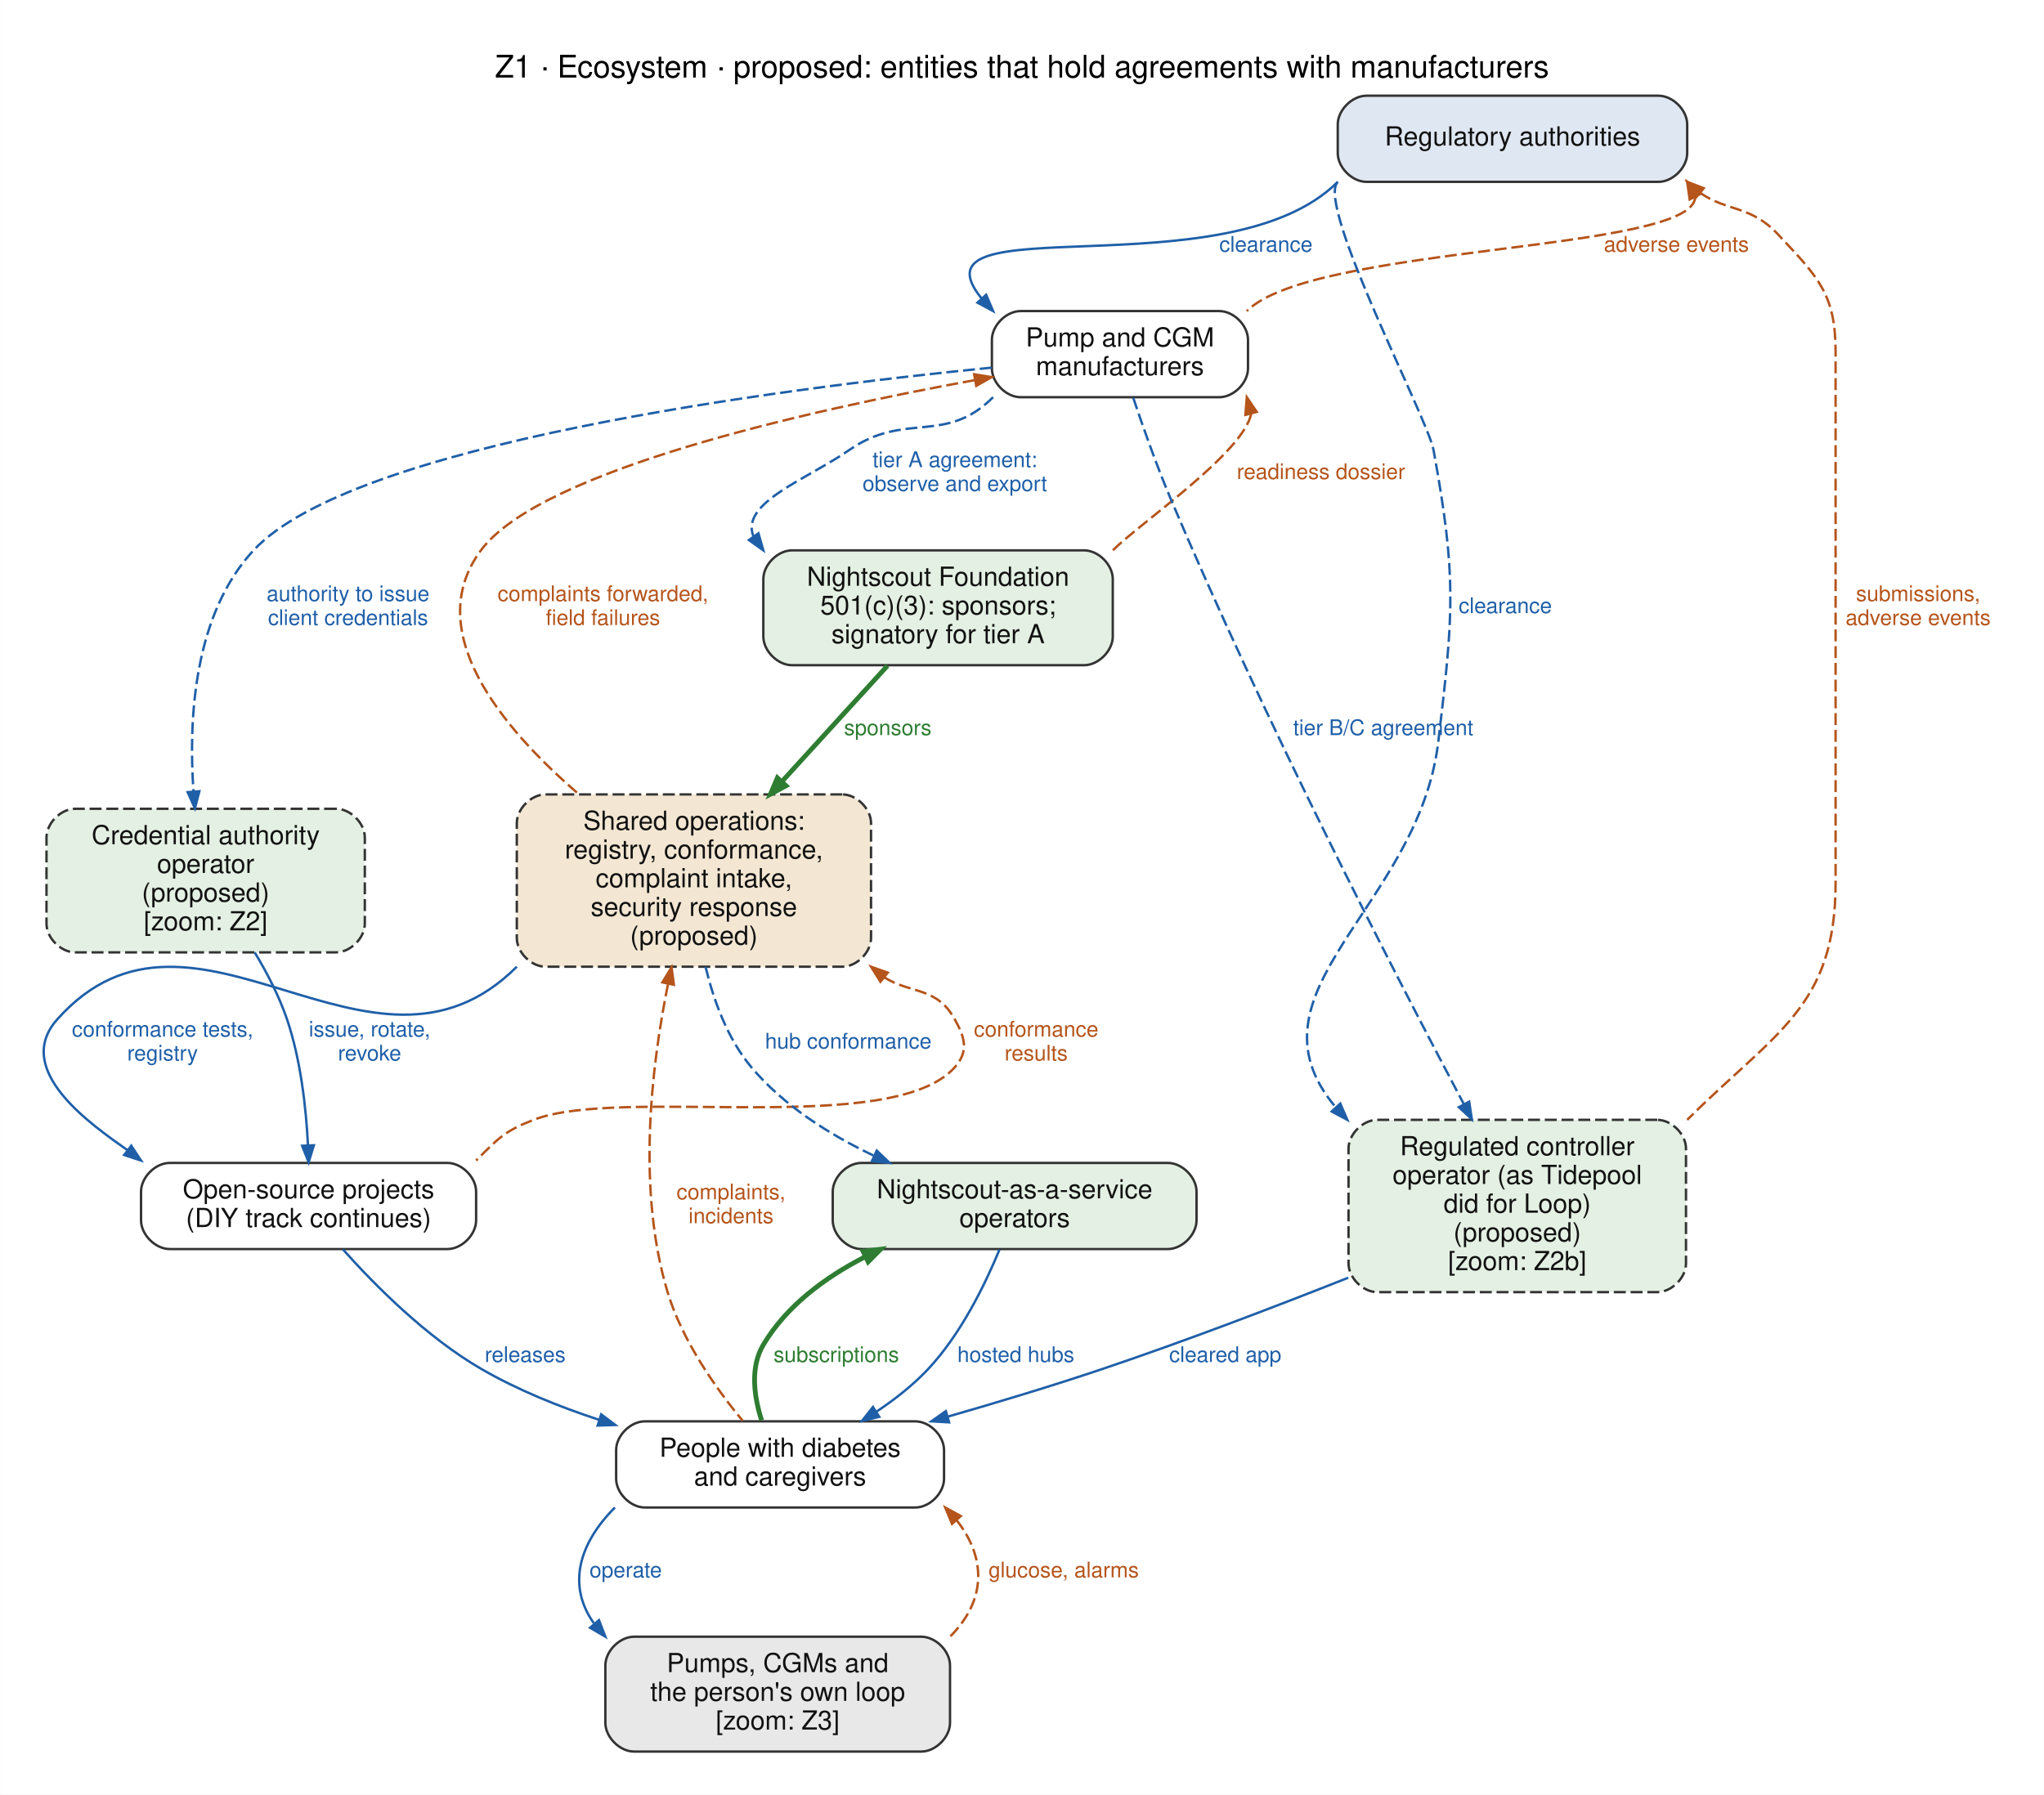
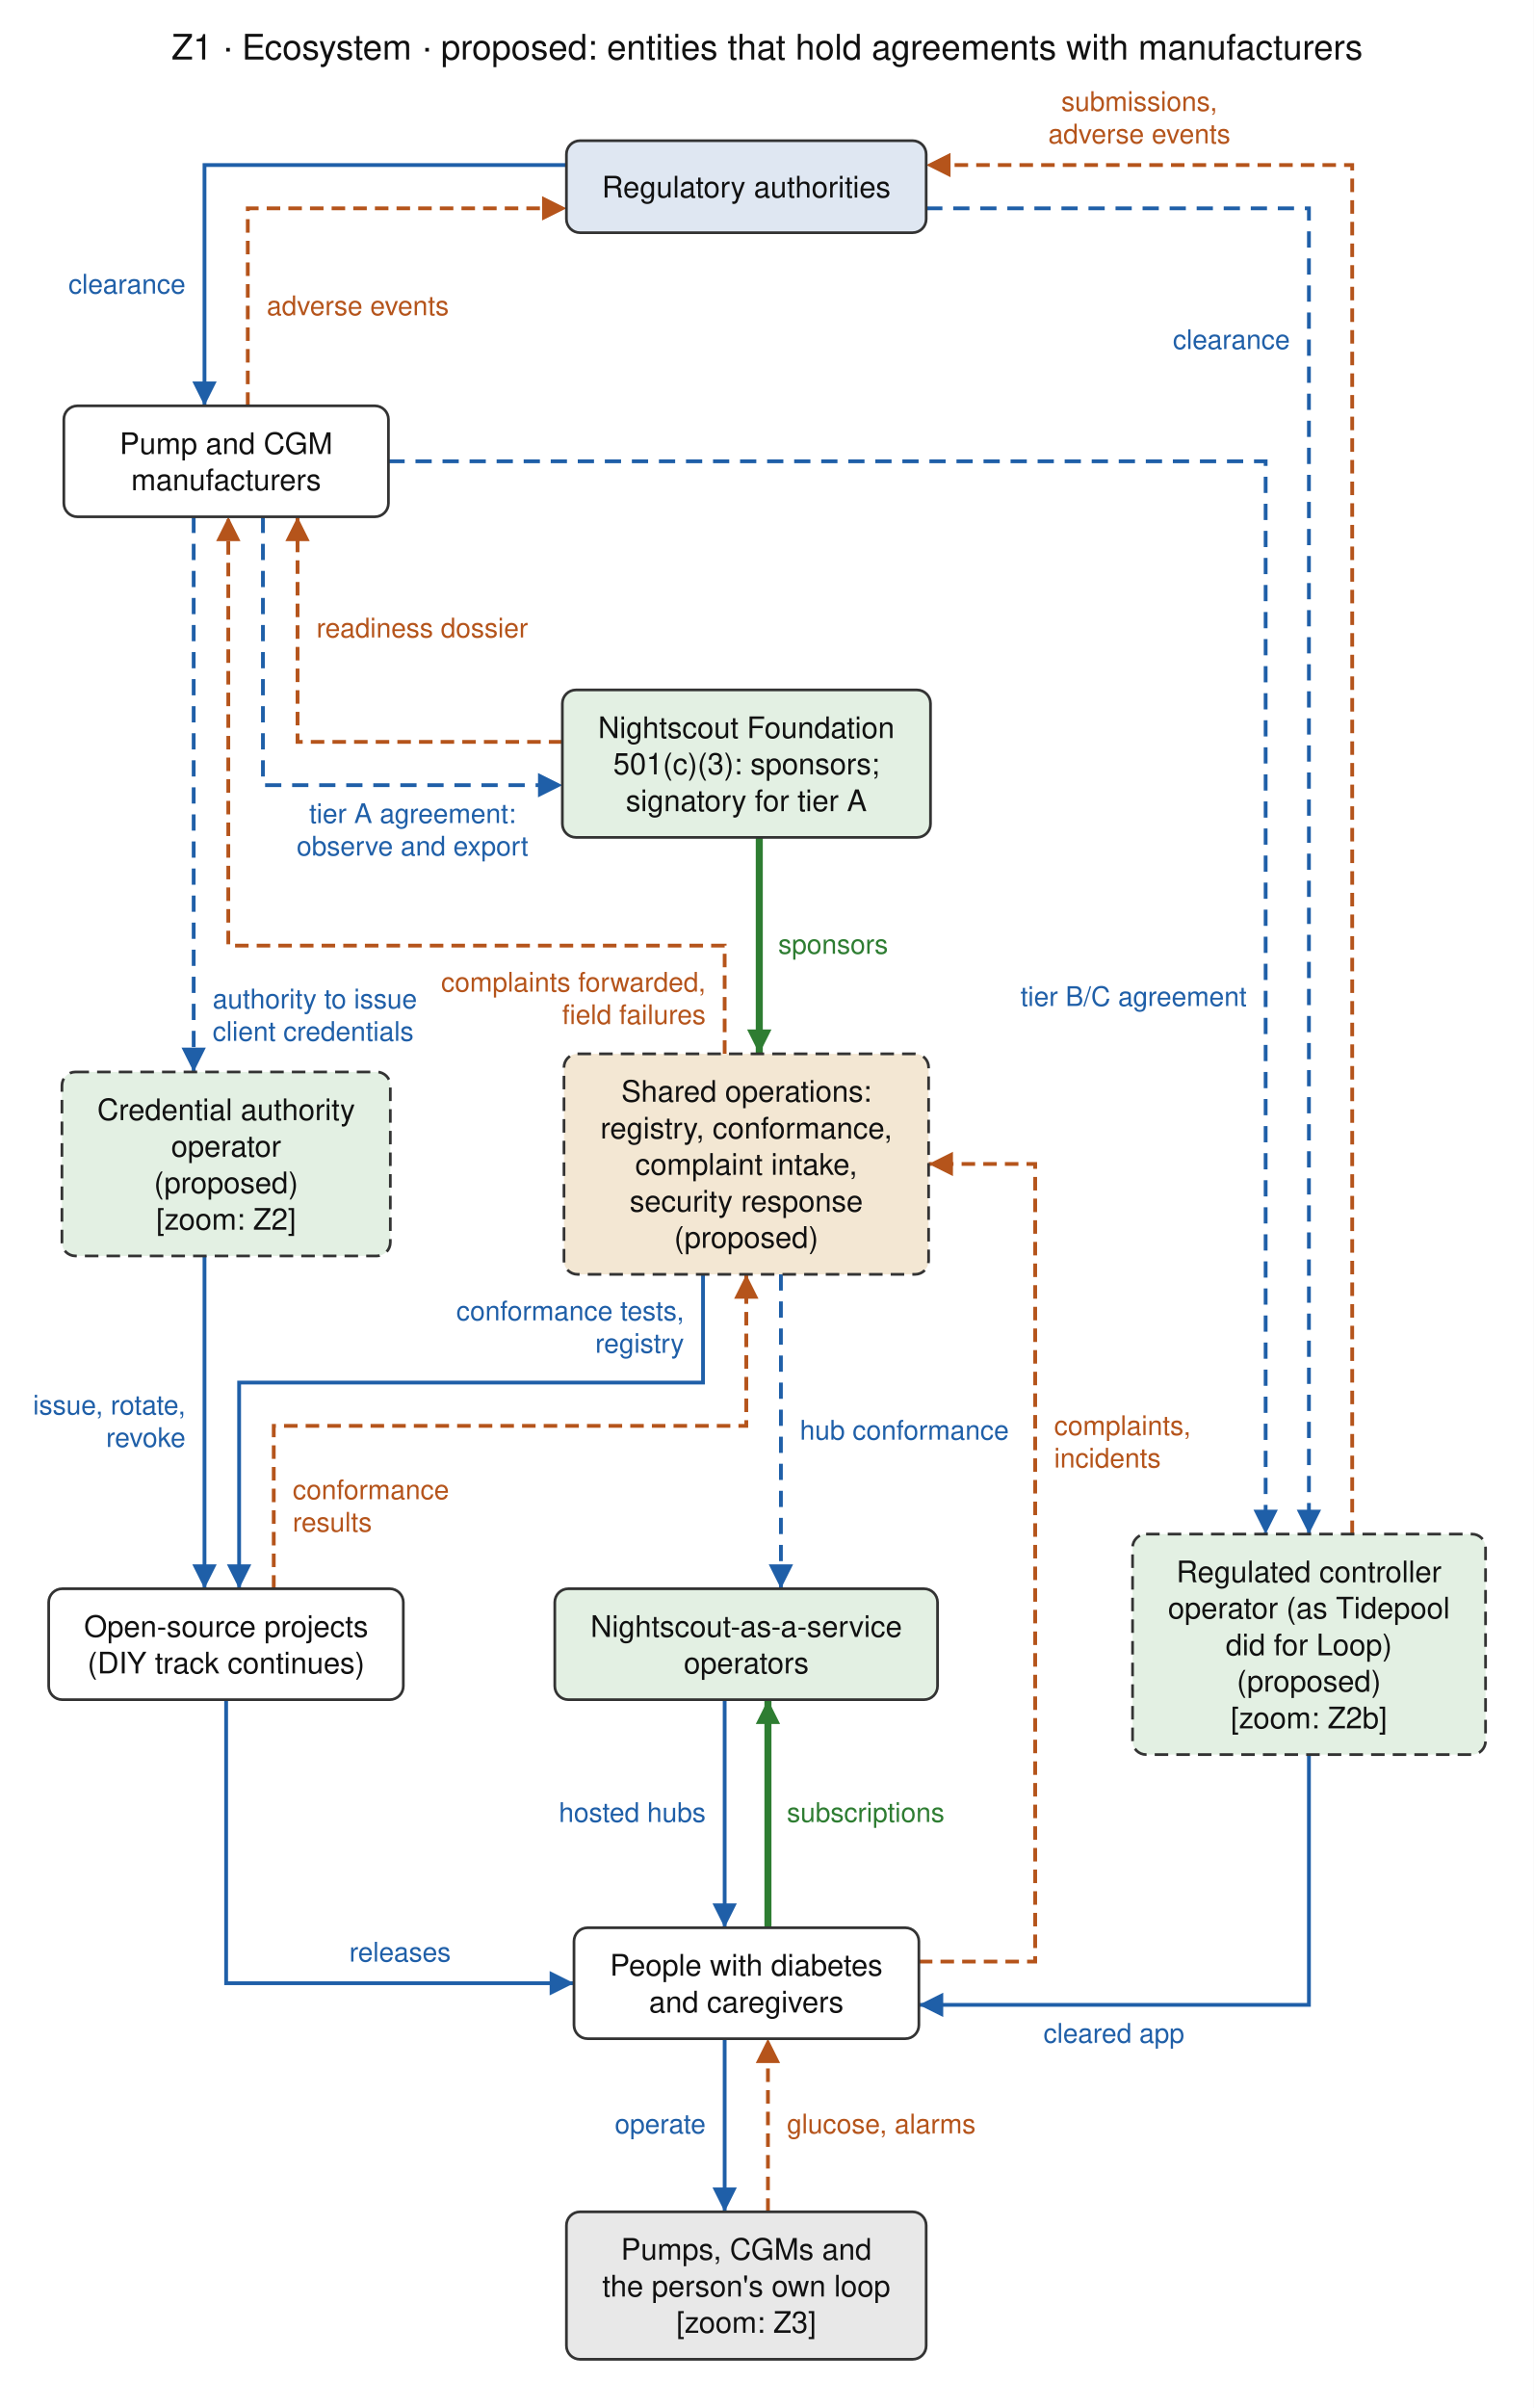
- <svg xmlns="http://www.w3.org/2000/svg" width="854pt" height="750pt" viewBox="0.00 0.00 853.85 750.00">
-   <g id="graph0" class="graph" transform="scale(1 1) rotate(0) translate(18 732)">
-     <polygon fill="#ffffff" stroke="transparent" points="-18,18 -18,-732 835.85,-732 835.85,18 -18,18" />
-     <text text-anchor="middle" x="408.93" y="-699.6" font-family="Helvetica,sans-Serif" font-size="13.00">Z1 · Ecosystem · proposed: entities that hold agreements with manufacturers</text>
-     <g id="node1" class="node">
-       <path fill="#dfe7f2" stroke="#333333" d="M674.85,-692C674.85,-692 552.85,-692 552.85,-692 546.85,-692 540.85,-686 540.85,-680 540.85,-680 540.85,-668 540.85,-668 540.85,-662 546.85,-656 552.85,-656 552.85,-656 674.85,-656 674.85,-656 680.85,-656 686.85,-662 686.85,-668 686.85,-668 686.85,-680 686.85,-680 686.85,-686 680.85,-692 674.85,-692" />
-       <text text-anchor="middle" x="613.85" y="-671.2" font-family="Helvetica,sans-Serif" font-size="11.00" fill="#111111">Regulatory authorities</text>
-     </g>
-     <g id="node2" class="node">
-       <path fill="#ffffff" stroke="#333333" d="M491.35,-602C491.35,-602 408.35,-602 408.35,-602 402.35,-602 396.35,-596 396.35,-590 396.35,-590 396.35,-578 396.35,-578 396.35,-572 402.35,-566 408.35,-566 408.35,-566 491.35,-566 491.35,-566 497.35,-566 503.35,-572 503.35,-578 503.35,-578 503.35,-590 503.35,-590 503.35,-596 497.35,-602 491.35,-602" />
-       <text text-anchor="middle" x="449.85" y="-587.2" font-family="Helvetica,sans-Serif" font-size="11.00" fill="#111111">Pump and CGM</text>
-       <text text-anchor="middle" x="449.85" y="-575.2" font-family="Helvetica,sans-Serif" font-size="11.00" fill="#111111">manufacturers</text>
-     </g>
-     <g id="edge4" class="edge">
-       <path fill="none" stroke="#1f5fa8" d="M540.85,-656C494.41,-609.56 359.62,-647.14 392.05,-607.26" />
-       <polygon fill="#1f5fa8" stroke="#1f5fa8" points="393.94,-608.82 396.85,-602 390.32,-605.52 393.94,-608.82" />
-       <text text-anchor="middle" x="510.85" y="-626.8" font-family="Helvetica,sans-Serif" font-size="9.00" fill="#1f5fa8">clearance</text>
-     </g>
-     <g id="edge5" class="edge">
-       <path fill="none" stroke="#b5541b" stroke-dasharray="5,2" d="M690.17,-649.57C689.17,-626.62 530.63,-629.78 502.85,-602" />
-       <polygon fill="#b5541b" stroke="#b5541b" points="687.88,-648.66 686.85,-656 692.24,-650.9 687.88,-648.66" />
-       <text text-anchor="middle" x="682.35" y="-626.8" font-family="Helvetica,sans-Serif" font-size="9.00" fill="#b5541b">adverse events</text>
-     </g>
-     <g id="node8" class="node">
-       <path fill="#e3f0e3" stroke="#333333" stroke-dasharray="5,2" d="M674.35,-264C674.35,-264 557.35,-264 557.35,-264 551.35,-264 545.35,-258 545.35,-252 545.35,-252 545.35,-204 545.35,-204 545.35,-198 551.35,-192 557.35,-192 557.35,-192 674.35,-192 674.35,-192 680.35,-192 686.35,-198 686.35,-204 686.35,-204 686.35,-252 686.35,-252 686.35,-258 680.35,-264 674.35,-264" />
-       <text text-anchor="middle" x="615.85" y="-249.2" font-family="Helvetica,sans-Serif" font-size="11.00" fill="#111111">Regulated controller</text>
-       <text text-anchor="middle" x="615.85" y="-237.2" font-family="Helvetica,sans-Serif" font-size="11.00" fill="#111111">operator (as Tidepool</text>
-       <text text-anchor="middle" x="615.85" y="-225.2" font-family="Helvetica,sans-Serif" font-size="11.00" fill="#111111">did for Loop)</text>
-       <text text-anchor="middle" x="615.85" y="-213.2" font-family="Helvetica,sans-Serif" font-size="11.00" fill="#111111">(proposed)</text>
-       <text text-anchor="middle" x="615.85" y="-201.2" font-family="Helvetica,sans-Serif" font-size="11.00" fill="#111111">[zoom: Z2b]</text>
-     </g>
-     <g id="edge6" class="edge">
-       <path fill="none" stroke="#1f5fa8" stroke-dasharray="5,2" d="M540.85,-656C531.51,-646.66 578.48,-557 580.85,-544 590.58,-490.65 589.24,-475.85 582.85,-422 574.65,-352.8 499.36,-317.59 539.94,-269.33" />
-       <polygon fill="#1f5fa8" stroke="#1f5fa8" points="541.91,-270.81 544.85,-264 538.31,-267.49 541.91,-270.81" />
-       <text text-anchor="middle" x="610.85" y="-475.8" font-family="Helvetica,sans-Serif" font-size="9.00" fill="#1f5fa8">clearance</text>
-     </g>
-     <g id="edge7" class="edge">
-       <path fill="none" stroke="#b5541b" stroke-dasharray="5,2" d="M692.21,-651.46C703.58,-643.45 713.31,-646.37 724.85,-634 741.39,-616.27 748.85,-609.25 748.85,-585 748.85,-585 748.85,-585 748.85,-363 748.85,-311.08 723.56,-300.71 686.85,-264" />
-       <polygon fill="#b5541b" stroke="#b5541b" points="690.61,-649.6 686.85,-656 693.77,-653.34 690.61,-649.6" />
-       <text text-anchor="middle" x="783.35" y="-480.8" font-family="Helvetica,sans-Serif" font-size="9.00" fill="#b5541b">submissions,</text>
-       <text text-anchor="middle" x="783.35" y="-470.8" font-family="Helvetica,sans-Serif" font-size="9.00" fill="#b5541b">adverse events</text>
-     </g>
-     <g id="node3" class="node">
-       <path fill="#e3f0e3" stroke="#333333" d="M434.85,-502C434.85,-502 312.85,-502 312.85,-502 306.85,-502 300.85,-496 300.85,-490 300.85,-490 300.85,-466 300.85,-466 300.85,-460 306.85,-454 312.85,-454 312.85,-454 434.85,-454 434.85,-454 440.85,-454 446.85,-460 446.85,-466 446.85,-466 446.85,-490 446.85,-490 446.85,-496 440.85,-502 434.85,-502" />
-       <text text-anchor="middle" x="373.85" y="-487.2" font-family="Helvetica,sans-Serif" font-size="11.00" fill="#111111">Nightscout Foundation</text>
-       <text text-anchor="middle" x="373.85" y="-475.2" font-family="Helvetica,sans-Serif" font-size="11.00" fill="#111111">501(c)(3): sponsors;</text>
-       <text text-anchor="middle" x="373.85" y="-463.2" font-family="Helvetica,sans-Serif" font-size="11.00" fill="#111111">signatory for tier A</text>
-     </g>
-     <g id="edge8" class="edge">
-       <path fill="none" stroke="#1f5fa8" stroke-dasharray="5,2" d="M396.85,-566C376.77,-545.92 360.18,-560.2 336.85,-544 319.02,-531.62 291.07,-521.91 296.72,-507.85" />
-       <polygon fill="#1f5fa8" stroke="#1f5fa8" points="298.81,-509.13 300.85,-502 294.81,-506.3 298.81,-509.13" />
-       <text text-anchor="middle" x="380.85" y="-536.8" font-family="Helvetica,sans-Serif" font-size="9.00" fill="#1f5fa8">tier A agreement:</text>
-       <text text-anchor="middle" x="380.85" y="-526.8" font-family="Helvetica,sans-Serif" font-size="9.00" fill="#1f5fa8">observe and export</text>
-     </g>
-     <g id="edge9" class="edge">
-       <path fill="none" stroke="#b5541b" stroke-dasharray="5,2" d="M504.68,-559.08C501.31,-542.63 458.33,-513.48 446.85,-502" />
-       <polygon fill="#b5541b" stroke="#b5541b" points="502.27,-558.61 502.85,-566 507.01,-559.86 502.27,-558.61" />
-       <text text-anchor="middle" x="533.85" y="-531.8" font-family="Helvetica,sans-Serif" font-size="9.00" fill="#b5541b">readiness dossier</text>
-     </g>
-     <g id="node4" class="node">
-       <path fill="#e3f0e3" stroke="#333333" stroke-dasharray="5,2" d="M122.35,-394C122.35,-394 13.35,-394 13.35,-394 7.35,-394 1.35,-388 1.35,-382 1.35,-382 1.35,-346 1.35,-346 1.35,-340 7.35,-334 13.35,-334 13.35,-334 122.35,-334 122.35,-334 128.35,-334 134.35,-340 134.35,-346 134.35,-346 134.35,-382 134.35,-382 134.35,-388 128.35,-394 122.35,-394" />
-       <text text-anchor="middle" x="67.85" y="-379.2" font-family="Helvetica,sans-Serif" font-size="11.00" fill="#111111">Credential authority</text>
-       <text text-anchor="middle" x="67.85" y="-367.2" font-family="Helvetica,sans-Serif" font-size="11.00" fill="#111111">operator</text>
-       <text text-anchor="middle" x="67.85" y="-355.2" font-family="Helvetica,sans-Serif" font-size="11.00" fill="#111111">(proposed)</text>
-       <text text-anchor="middle" x="67.85" y="-343.2" font-family="Helvetica,sans-Serif" font-size="11.00" fill="#111111">[zoom: Z2]</text>
-     </g>
-     <g id="edge10" class="edge">
-       <path fill="none" stroke="#1f5fa8" stroke-dasharray="5,2" d="M396.23,-578.36C305.89,-569.38 129.13,-546.5 87.85,-502 63.03,-475.24 60.62,-432.04 62.76,-401.3" />
-       <polygon fill="#1f5fa8" stroke="#1f5fa8" points="65.22,-401.34 63.36,-394.17 60.33,-400.94 65.22,-401.34" />
-       <text text-anchor="middle" x="127.35" y="-480.8" font-family="Helvetica,sans-Serif" font-size="9.00" fill="#1f5fa8">authority to issue</text>
-       <text text-anchor="middle" x="127.35" y="-470.8" font-family="Helvetica,sans-Serif" font-size="9.00" fill="#1f5fa8">client credentials</text>
-     </g>
-     <g id="node5" class="node">
-       <path fill="#f3e7d3" stroke="#333333" stroke-dasharray="5,2" d="M333.85,-400C333.85,-400 209.85,-400 209.85,-400 203.85,-400 197.85,-394 197.85,-388 197.85,-388 197.85,-340 197.85,-340 197.85,-334 203.85,-328 209.85,-328 209.85,-328 333.85,-328 333.85,-328 339.85,-328 345.85,-334 345.85,-340 345.85,-340 345.85,-388 345.85,-388 345.85,-394 339.85,-400 333.85,-400" />
-       <text text-anchor="middle" x="271.85" y="-385.2" font-family="Helvetica,sans-Serif" font-size="11.00" fill="#111111">Shared operations:</text>
-       <text text-anchor="middle" x="271.85" y="-373.2" font-family="Helvetica,sans-Serif" font-size="11.00" fill="#111111">registry, conformance,</text>
-       <text text-anchor="middle" x="271.85" y="-361.2" font-family="Helvetica,sans-Serif" font-size="11.00" fill="#111111">complaint intake,</text>
-       <text text-anchor="middle" x="271.85" y="-349.2" font-family="Helvetica,sans-Serif" font-size="11.00" fill="#111111">security response</text>
-       <text text-anchor="middle" x="271.85" y="-337.2" font-family="Helvetica,sans-Serif" font-size="11.00" fill="#111111">(proposed)</text>
-     </g>
-     <g id="edge13" class="edge">
-       <path fill="none" stroke="#b5541b" stroke-dasharray="5,2" d="M389.1,-573.12C318.21,-560.2 207.5,-535.24 182.85,-502 158.01,-468.51 191.05,-428.31 223.68,-400.15" />
-       <polygon fill="#b5541b" stroke="#b5541b" points="388.94,-575.58 396.26,-574.4 389.81,-570.75 388.94,-575.58" />
-       <text text-anchor="middle" x="233.85" y="-480.8" font-family="Helvetica,sans-Serif" font-size="9.00" fill="#b5541b">complaints forwarded,</text>
-       <text text-anchor="middle" x="233.85" y="-470.8" font-family="Helvetica,sans-Serif" font-size="9.00" fill="#b5541b">field failures</text>
-     </g>
-     <g id="edge11" class="edge">
-       <path fill="none" stroke="#1f5fa8" stroke-dasharray="5,2" d="M455.4,-565.76C459.37,-553.89 465.02,-537.82 470.85,-524 509.85,-431.61 563.63,-327.06 593.52,-270.57" />
-       <polygon fill="#1f5fa8" stroke="#1f5fa8" points="595.76,-271.59 596.87,-264.26 591.43,-269.3 595.76,-271.59" />
-       <text text-anchor="middle" x="559.85" y="-424.8" font-family="Helvetica,sans-Serif" font-size="9.00" fill="#1f5fa8">tier B/C agreement</text>
-     </g>
-     <g id="edge12" class="edge">
-       <path fill="none" stroke="#2e7d32" stroke-width="2" d="M352.72,-453.79C340.03,-439.86 323.53,-421.75 308.75,-405.52" />
-       <polygon fill="#2e7d32" stroke="#2e7d32" stroke-width="2" points="310.34,-403.62 303.82,-400.1 306.72,-406.92 310.34,-403.62" />
-       <text text-anchor="middle" x="352.85" y="-424.8" font-family="Helvetica,sans-Serif" font-size="9.00" fill="#2e7d32">sponsors</text>
-     </g>
-     <g id="node6" class="node">
-       <path fill="#ffffff" stroke="#333333" d="M168.85,-246C168.85,-246 52.85,-246 52.85,-246 46.85,-246 40.85,-240 40.85,-234 40.85,-234 40.85,-222 40.85,-222 40.85,-216 46.85,-210 52.85,-210 52.85,-210 168.85,-210 168.85,-210 174.85,-210 180.85,-216 180.85,-222 180.85,-222 180.85,-234 180.85,-234 180.85,-240 174.85,-246 168.85,-246" />
-       <text text-anchor="middle" x="110.85" y="-231.2" font-family="Helvetica,sans-Serif" font-size="11.00" fill="#111111">Open-source projects</text>
-       <text text-anchor="middle" x="110.85" y="-219.2" font-family="Helvetica,sans-Serif" font-size="11.00" fill="#111111">(DIY track continues)</text>
-     </g>
-     <g id="edge14" class="edge">
-       <path fill="none" stroke="#1f5fa8" d="M88.35,-333.98C93.56,-325.34 98.59,-315.6 101.85,-306 107.61,-289.02 109.81,-268.87 110.6,-253.43" />
-       <polygon fill="#1f5fa8" stroke="#1f5fa8" points="113.06,-253.37 110.88,-246.27 108.16,-253.17 113.06,-253.37" />
-       <text text-anchor="middle" x="136.35" y="-298.8" font-family="Helvetica,sans-Serif" font-size="9.00" fill="#1f5fa8">issue, rotate,</text>
-       <text text-anchor="middle" x="136.35" y="-288.8" font-family="Helvetica,sans-Serif" font-size="9.00" fill="#1f5fa8">revoke</text>
-     </g>
-     <g id="edge15" class="edge">
-       <path fill="none" stroke="#1f5fa8" d="M197.85,-328C137.12,-267.27 63.02,-370.1 5.85,-306 -13.11,-284.74 20.38,-261.82 35.07,-251.41" />
-       <polygon fill="#1f5fa8" stroke="#1f5fa8" points="36.77,-253.19 40.85,-247 33.8,-249.3 36.77,-253.19" />
-       <text text-anchor="middle" x="49.85" y="-298.8" font-family="Helvetica,sans-Serif" font-size="9.00" fill="#1f5fa8">conformance tests,</text>
-       <text text-anchor="middle" x="49.85" y="-288.8" font-family="Helvetica,sans-Serif" font-size="9.00" fill="#1f5fa8">registry</text>
-     </g>
-     <g id="edge16" class="edge">
-       <path fill="none" stroke="#b5541b" stroke-dasharray="5,2" d="M351.33,-323.59C362.45,-316.54 373.21,-319.82 380.85,-306 385.15,-298.22 386.73,-292.66 380.85,-286 354.76,-256.45 241.59,-278.27 204.85,-264 192.66,-259.27 190.09,-256.24 180.85,-247" />
-       <polygon fill="#b5541b" stroke="#b5541b" points="349.77,-321.7 345.85,-328 352.84,-325.52 349.77,-321.7" />
-       <text text-anchor="middle" x="414.85" y="-298.8" font-family="Helvetica,sans-Serif" font-size="9.00" fill="#b5541b">conformance</text>
-       <text text-anchor="middle" x="414.85" y="-288.8" font-family="Helvetica,sans-Serif" font-size="9.00" fill="#b5541b">results</text>
-     </g>
-     <g id="node7" class="node">
-       <path fill="#e3f0e3" stroke="#333333" d="M469.85,-246C469.85,-246 341.85,-246 341.85,-246 335.85,-246 329.85,-240 329.85,-234 329.85,-234 329.85,-222 329.85,-222 329.85,-216 335.85,-210 341.85,-210 341.85,-210 469.85,-210 469.85,-210 475.85,-210 481.85,-216 481.85,-222 481.85,-222 481.85,-234 481.85,-234 481.85,-240 475.85,-246 469.85,-246" />
-       <text text-anchor="middle" x="405.85" y="-231.2" font-family="Helvetica,sans-Serif" font-size="11.00" fill="#111111">Nightscout-as-a-service</text>
-       <text text-anchor="middle" x="405.85" y="-219.2" font-family="Helvetica,sans-Serif" font-size="11.00" fill="#111111">operators</text>
-     </g>
-     <g id="edge17" class="edge">
-       <path fill="none" stroke="#1f5fa8" stroke-dasharray="5,2" d="M276.71,-327.95C280.14,-313.68 285.96,-297.81 295.85,-286 309.26,-270 328.32,-257.93 346.81,-249.12" />
-       <polygon fill="#1f5fa8" stroke="#1f5fa8" points="348.24,-251.16 353.59,-246.02 346.2,-246.71 348.24,-251.16" />
-       <text text-anchor="middle" x="336.35" y="-293.8" font-family="Helvetica,sans-Serif" font-size="9.00" fill="#1f5fa8">hub conformance</text>
-     </g>
-     <g id="node9" class="node">
-       <path fill="#ffffff" stroke="#333333" d="M364.35,-138C364.35,-138 251.35,-138 251.35,-138 245.35,-138 239.35,-132 239.35,-126 239.35,-126 239.35,-114 239.35,-114 239.35,-108 245.35,-102 251.35,-102 251.35,-102 364.35,-102 364.35,-102 370.35,-102 376.35,-108 376.35,-114 376.35,-114 376.35,-126 376.35,-126 376.35,-132 370.35,-138 364.35,-138" />
-       <text text-anchor="middle" x="307.85" y="-123.2" font-family="Helvetica,sans-Serif" font-size="11.00" fill="#111111">People with diabetes</text>
-       <text text-anchor="middle" x="307.85" y="-111.2" font-family="Helvetica,sans-Serif" font-size="11.00" fill="#111111">and caregivers</text>
-     </g>
-     <g id="edge22" class="edge">
-       <path fill="none" stroke="#b5541b" stroke-dasharray="5,2" d="M260.98,-320.53C253.89,-285.35 248.08,-234.42 260.85,-192 266.99,-171.62 281.09,-151.7 292.26,-138.17" />
-       <polygon fill="#b5541b" stroke="#b5541b" points="258.67,-321.45 262.51,-327.79 263.47,-320.44 258.67,-321.45" />
-       <text text-anchor="middle" x="287.35" y="-230.8" font-family="Helvetica,sans-Serif" font-size="9.00" fill="#b5541b">complaints,</text>
-       <text text-anchor="middle" x="287.35" y="-220.8" font-family="Helvetica,sans-Serif" font-size="9.00" fill="#b5541b">incidents</text>
-     </g>
-     <g id="edge21" class="edge">
-       <path fill="none" stroke="#1f5fa8" d="M125.2,-209.85C138.67,-194.77 160.11,-173.2 182.85,-160 198.04,-151.18 215.44,-144.14 232.34,-138.6" />
-       <polygon fill="#1f5fa8" stroke="#1f5fa8" points="233.11,-140.92 239.04,-136.47 231.62,-136.25 233.11,-140.92" />
-       <text text-anchor="middle" x="201.35" y="-162.8" font-family="Helvetica,sans-Serif" font-size="9.00" fill="#1f5fa8">releases</text>
-     </g>
-     <g id="edge18" class="edge">
-       <path fill="none" stroke="#1f5fa8" d="M399.52,-209.79C393.54,-195.26 383.46,-174.57 369.85,-160 363.56,-153.26 355.85,-147.21 348.05,-142" />
-       <polygon fill="#1f5fa8" stroke="#1f5fa8" points="349.29,-139.89 342.07,-138.18 346.65,-144.01 349.29,-139.89" />
-       <text text-anchor="middle" x="406.35" y="-162.8" font-family="Helvetica,sans-Serif" font-size="9.00" fill="#1f5fa8">hosted hubs</text>
-     </g>
-     <g id="edge19" class="edge">
-       <path fill="none" stroke="#2e7d32" stroke-width="2" d="M343.21,-206.68C326.53,-198.09 310.49,-186.21 300.85,-170 295.23,-160.55 296.98,-148.3 300.13,-138.41" />
-       <polygon fill="#2e7d32" stroke="#2e7d32" stroke-width="2" points="342.51,-209.06 349.87,-209.93 344.65,-204.66 342.51,-209.06" />
-       <text text-anchor="middle" x="331.35" y="-162.8" font-family="Helvetica,sans-Serif" font-size="9.00" fill="#2e7d32">subscriptions</text>
-     </g>
-     <g id="edge20" class="edge">
-       <path fill="none" stroke="#1f5fa8" d="M545.24,-198.03C514.08,-185.67 476.88,-171.48 442.85,-160 421.89,-152.93 398.84,-145.97 377.81,-139.94" />
-       <polygon fill="#1f5fa8" stroke="#1f5fa8" points="378.46,-137.58 371.05,-138.01 377.11,-142.29 378.46,-137.58" />
-       <text text-anchor="middle" x="493.85" y="-162.8" font-family="Helvetica,sans-Serif" font-size="9.00" fill="#1f5fa8">cleared app</text>
-     </g>
-     <g id="node10" class="node">
-       <path fill="#e8e8e8" stroke="#333333" d="M366.85,-48C366.85,-48 246.85,-48 246.85,-48 240.85,-48 234.85,-42 234.85,-36 234.85,-36 234.85,-12 234.85,-12 234.85,-6 240.85,0 246.85,0 246.85,0 366.85,0 366.85,0 372.85,0 378.85,-6 378.85,-12 378.85,-12 378.85,-36 378.85,-36 378.85,-42 372.85,-48 366.85,-48" />
-       <text text-anchor="middle" x="306.85" y="-33.2" font-family="Helvetica,sans-Serif" font-size="11.00" fill="#111111">Pumps, CGMs and</text>
-       <text text-anchor="middle" x="306.85" y="-21.2" font-family="Helvetica,sans-Serif" font-size="11.00" fill="#111111">the person's own loop</text>
-       <text text-anchor="middle" x="306.85" y="-9.2" font-family="Helvetica,sans-Serif" font-size="11.00" fill="#111111">[zoom: Z3]</text>
-     </g>
-     <g id="edge23" class="edge">
-       <path fill="none" stroke="#1f5fa8" d="M238.85,-102C223.69,-86.84 218.86,-69.35 230.01,-53.68" />
-       <polygon fill="#1f5fa8" stroke="#1f5fa8" points="232.18,-54.92 234.85,-48 228.45,-51.74 232.18,-54.92" />
-       <text text-anchor="middle" x="243.35" y="-72.8" font-family="Helvetica,sans-Serif" font-size="9.00" fill="#1f5fa8">operate</text>
-     </g>
-     <g id="edge24" class="edge">
-       <path fill="none" stroke="#b5541b" stroke-dasharray="5,2" d="M381.56,-96.74C394.04,-80.98 394.11,-63.26 378.85,-48" />
-       <polygon fill="#b5541b" stroke="#b5541b" points="379.69,-95.15 376.85,-102 383.34,-98.42 379.69,-95.15" />
-       <text text-anchor="middle" x="426.35" y="-72.8" font-family="Helvetica,sans-Serif" font-size="9.00" fill="#b5541b">glucose, alarms</text>
+ <svg xmlns="http://www.w3.org/2000/svg" width="567" height="890" viewBox="0 0 567 890" font-family="Helvetica, Arial, sans-serif">
+   <defs>
+     <marker id="ah1f5fa8" viewBox="0 0 10 10" refX="10" refY="5" markerUnits="userSpaceOnUse" markerWidth="9" markerHeight="9" orient="auto-start-reverse">
+       <path d="M0,0 L10,5 L0,10 z" fill="#1f5fa8" />
+     </marker>
+     <marker id="ah2e7d32" viewBox="0 0 10 10" refX="10" refY="5" markerUnits="userSpaceOnUse" markerWidth="9" markerHeight="9" orient="auto-start-reverse">
+       <path d="M0,0 L10,5 L0,10 z" fill="#2e7d32" />
+     </marker>
+     <marker id="ah555555" viewBox="0 0 10 10" refX="10" refY="5" markerUnits="userSpaceOnUse" markerWidth="9" markerHeight="9" orient="auto-start-reverse">
+       <path d="M0,0 L10,5 L0,10 z" fill="#555555" />
+     </marker>
+     <marker id="ah888888" viewBox="0 0 10 10" refX="10" refY="5" markerUnits="userSpaceOnUse" markerWidth="9" markerHeight="9" orient="auto-start-reverse">
+       <path d="M0,0 L10,5 L0,10 z" fill="#888888" />
+     </marker>
+     <marker id="ahb5541b" viewBox="0 0 10 10" refX="10" refY="5" markerUnits="userSpaceOnUse" markerWidth="9" markerHeight="9" orient="auto-start-reverse">
+       <path d="M0,0 L10,5 L0,10 z" fill="#b5541b" />
+     </marker>
+     <marker id="ahc8c8c8" viewBox="0 0 10 10" refX="10" refY="5" markerUnits="userSpaceOnUse" markerWidth="9" markerHeight="9" orient="auto-start-reverse">
+       <path d="M0,0 L10,5 L0,10 z" fill="#c8c8c8" />
+     </marker>
+   </defs>
+   <rect x="0" y="0" width="567" height="890" fill="#ffffff" />
+   <text x="283.6" y="22" font-size="13" text-anchor="middle" fill="#111">Z1 · Ecosystem · proposed: entities that hold agreements with manufacturers</text>
+   <g transform="translate(0.0,0.0)">
+     <g class="edge">
+       <path class="edge" d="M209.4,61.0 L75.6,61.0 L75.6,150.0" fill="none" stroke="#1f5fa8" stroke-width="1.4" stroke-linecap="butt" marker-end="url(#ah1f5fa8)" />
+     </g>
+     <g class="edge">
+       <path class="edge" d="M91.6,150.0 L91.6,77.0 L209.4,77.0" fill="none" stroke="#b5541b" stroke-width="1.4" stroke-dasharray="5,3" stroke-linecap="butt" marker-end="url(#ahb5541b)" />
+     </g>
+     <g class="edge">
+       <path class="edge" d="M342.4,77.0 L483.9,77.0 L483.9,567.0" fill="none" stroke="#1f5fa8" stroke-width="1.4" stroke-dasharray="6,4" stroke-linecap="butt" marker-end="url(#ah1f5fa8)" />
+     </g>
+     <g class="edge">
+       <path class="edge" d="M499.9,567.0 L499.9,61.0 L342.4,61.0" fill="none" stroke="#b5541b" stroke-width="1.4" stroke-dasharray="5,3" stroke-linecap="butt" marker-end="url(#ahb5541b)" />
+     </g>
+     <g class="edge">
+       <path class="edge" d="M97.2,191.0 L97.2,290.2 L207.9,290.2" fill="none" stroke="#1f5fa8" stroke-width="1.4" stroke-dasharray="6,4" stroke-linecap="butt" marker-end="url(#ah1f5fa8)" />
+     </g>
+     <g class="edge">
+       <path class="edge" d="M207.9,274.2 L110.0,274.2 L110.0,191.0" fill="none" stroke="#b5541b" stroke-width="1.4" stroke-dasharray="5,3" stroke-linecap="butt" marker-end="url(#ahb5541b)" />
+     </g>
+     <g class="edge">
+       <path class="edge" d="M71.6,191.0 L71.6,396.2" fill="none" stroke="#1f5fa8" stroke-width="1.4" stroke-dasharray="6,4" stroke-linecap="butt" marker-end="url(#ah1f5fa8)" />
+     </g>
+     <g class="edge">
+       <path class="edge" d="M143.6,170.5 L467.9,170.5 L467.9,567.0" fill="none" stroke="#1f5fa8" stroke-width="1.4" stroke-dasharray="6,4" stroke-linecap="butt" marker-end="url(#ah1f5fa8)" />
+     </g>
+     <g class="edge">
+       <path class="edge" d="M280.7,309.5 L280.7,389.5" fill="none" stroke="#2e7d32" stroke-width="2.6" stroke-linecap="butt" marker-end="url(#ah2e7d32)" />
+     </g>
+     <g class="edge">
+       <path class="edge" d="M267.9,389.5 L267.9,349.5 L84.4,349.5 L84.4,191.0" fill="none" stroke="#b5541b" stroke-width="1.4" stroke-dasharray="5,3" stroke-linecap="butt" marker-end="url(#ahb5541b)" />
+     </g>
+     <g class="edge">
+       <path class="edge" d="M75.6,464.2 L75.6,587.2" fill="none" stroke="#1f5fa8" stroke-width="1.4" stroke-linecap="butt" marker-end="url(#ah1f5fa8)" />
+     </g>
+     <g class="edge">
+       <path class="edge" d="M259.9,471.0 L259.9,511.0 L88.4,511.0 L88.4,587.2" fill="none" stroke="#1f5fa8" stroke-width="1.4" stroke-linecap="butt" marker-end="url(#ah1f5fa8)" />
+     </g>
+     <g class="edge">
+       <path class="edge" d="M101.2,587.2 L101.2,527.0 L275.9,527.0 L275.9,471.0" fill="none" stroke="#b5541b" stroke-width="1.4" stroke-dasharray="5,3" stroke-linecap="butt" marker-end="url(#ahb5541b)" />
+     </g>
+     <g class="edge">
+       <path class="edge" d="M288.7,471.0 L288.7,587.2" fill="none" stroke="#1f5fa8" stroke-width="1.4" stroke-dasharray="6,4" stroke-linecap="butt" marker-end="url(#ah1f5fa8)" />
+     </g>
+     <g class="edge">
+       <path class="edge" d="M267.9,628.2 L267.9,712.5" fill="none" stroke="#1f5fa8" stroke-width="1.4" stroke-linecap="butt" marker-end="url(#ah1f5fa8)" />
+     </g>
+     <g class="edge">
+       <path class="edge" d="M283.9,712.5 L283.9,628.2" fill="none" stroke="#2e7d32" stroke-width="2.6" stroke-linecap="butt" marker-end="url(#ah2e7d32)" />
+     </g>
+     <g class="edge">
+       <path class="edge" d="M483.9,648.5 L483.9,741.0 L339.7,741.0" fill="none" stroke="#1f5fa8" stroke-width="1.4" stroke-linecap="butt" marker-end="url(#ah1f5fa8)" />
+     </g>
+     <g class="edge">
+       <path class="edge" d="M83.6,628.2 L83.6,733.0 L212.2,733.0" fill="none" stroke="#1f5fa8" stroke-width="1.4" stroke-linecap="butt" marker-end="url(#ah1f5fa8)" />
+     </g>
+     <g class="edge">
+       <path class="edge" d="M339.7,725.0 L382.7,725.0 L382.7,430.2 L343.3,430.2" fill="none" stroke="#b5541b" stroke-width="1.4" stroke-dasharray="5,3" stroke-linecap="butt" marker-end="url(#ahb5541b)" />
+     </g>
+     <g class="edge">
+       <path class="edge" d="M267.9,753.5 L267.9,817.5" fill="none" stroke="#1f5fa8" stroke-width="1.4" stroke-linecap="butt" marker-end="url(#ah1f5fa8)" />
+     </g>
+     <g class="edge">
+       <path class="edge" d="M283.9,817.5 L283.9,753.5" fill="none" stroke="#b5541b" stroke-width="1.4" stroke-dasharray="5,3" stroke-linecap="butt" marker-end="url(#ahb5541b)" />
+     </g>
+     <g class="node" data-id="reg">
+       <rect x="209.4" y="52.0" width="133.0" height="34.0" rx="5" fill="#dfe7f2" stroke="#333333" stroke-width="1" />
+       <text x="275.9" y="73.0" font-size="11" text-anchor="middle" fill="#111111">Regulatory authorities</text>
+     </g>
+     <g class="node" data-id="mfr">
+       <rect x="23.6" y="150.0" width="120.0" height="41.0" rx="5" fill="#ffffff" stroke="#333333" stroke-width="1" />
+       <text x="83.6" y="167.8" font-size="11" text-anchor="middle" fill="#111111">Pump and CGM</text>
+       <text x="83.6" y="181.2" font-size="11" text-anchor="middle" fill="#111111">manufacturers</text>
+     </g>
+     <g class="node" data-id="fdn">
+       <rect x="207.9" y="255.0" width="136.1" height="54.5" rx="5" fill="#e3f0e3" stroke="#333333" stroke-width="1" />
+       <text x="275.9" y="272.8" font-size="11" text-anchor="middle" fill="#111111">Nightscout Foundation</text>
+       <text x="275.9" y="286.2" font-size="11" text-anchor="middle" fill="#111111">501(c)(3): sponsors;</text>
+       <text x="275.9" y="299.8" font-size="11" text-anchor="middle" fill="#111111">signatory for tier A</text>
+     </g>
+     <g class="node" data-id="cred">
+       <rect x="22.9" y="396.2" width="121.4" height="68.0" rx="5" fill="#e3f0e3" stroke="#333333" stroke-width="1" stroke-dasharray="5,3" />
+       <text x="83.6" y="414.0" font-size="11" text-anchor="middle" fill="#111111">Credential authority</text>
+       <text x="83.6" y="427.5" font-size="11" text-anchor="middle" fill="#111111">operator</text>
+       <text x="83.6" y="441.0" font-size="11" text-anchor="middle" fill="#111111">(proposed)</text>
+       <text x="83.6" y="454.5" font-size="11" text-anchor="middle" fill="#111111">[zoom: Z2]</text>
+     </g>
+     <g class="node" data-id="ops">
+       <rect x="208.5" y="389.5" width="134.8" height="81.5" rx="5" fill="#f3e7d3" stroke="#333333" stroke-width="1" stroke-dasharray="5,3" />
+       <text x="275.9" y="407.2" font-size="11" text-anchor="middle" fill="#111111">Shared operations:</text>
+       <text x="275.9" y="420.8" font-size="11" text-anchor="middle" fill="#111111">registry, conformance,</text>
+       <text x="275.9" y="434.2" font-size="11" text-anchor="middle" fill="#111111">complaint intake,</text>
+       <text x="275.9" y="447.8" font-size="11" text-anchor="middle" fill="#111111">security response</text>
+       <text x="275.9" y="461.2" font-size="11" text-anchor="middle" fill="#111111">(proposed)</text>
+     </g>
+     <g class="node" data-id="projects">
+       <rect x="18.0" y="587.2" width="131.1" height="41.0" rx="5" fill="#ffffff" stroke="#333333" stroke-width="1" />
+       <text x="83.6" y="605.0" font-size="11" text-anchor="middle" fill="#111111">Open-source projects</text>
+       <text x="83.6" y="618.5" font-size="11" text-anchor="middle" fill="#111111">(DIY track continues)</text>
+     </g>
+     <g class="node" data-id="nsaas">
+       <rect x="205.1" y="587.2" width="141.5" height="41.0" rx="5" fill="#e3f0e3" stroke="#333333" stroke-width="1" />
+       <text x="275.9" y="605.0" font-size="11" text-anchor="middle" fill="#111111">Nightscout-as-a-service</text>
+       <text x="275.9" y="618.5" font-size="11" text-anchor="middle" fill="#111111">operators</text>
+     </g>
+     <g class="node" data-id="laas">
+       <rect x="418.7" y="567.0" width="130.5" height="81.5" rx="5" fill="#e3f0e3" stroke="#333333" stroke-width="1" stroke-dasharray="5,3" />
+       <text x="483.9" y="584.8" font-size="11" text-anchor="middle" fill="#111111">Regulated controller</text>
+       <text x="483.9" y="598.2" font-size="11" text-anchor="middle" fill="#111111">operator (as Tidepool</text>
+       <text x="483.9" y="611.8" font-size="11" text-anchor="middle" fill="#111111">did for Loop)</text>
+       <text x="483.9" y="625.2" font-size="11" text-anchor="middle" fill="#111111">(proposed)</text>
+       <text x="483.9" y="638.8" font-size="11" text-anchor="middle" fill="#111111">[zoom: Z2b]</text>
+     </g>
+     <g class="node" data-id="people">
+       <rect x="212.2" y="712.5" width="127.5" height="41.0" rx="5" fill="#ffffff" stroke="#333333" stroke-width="1" />
+       <text x="275.9" y="730.2" font-size="11" text-anchor="middle" fill="#111111">People with diabetes</text>
+       <text x="275.9" y="743.8" font-size="11" text-anchor="middle" fill="#111111">and caregivers</text>
+     </g>
+     <g class="node" data-id="devices">
+       <rect x="209.4" y="817.5" width="133.0" height="54.5" rx="5" fill="#e8e8e8" stroke="#333333" stroke-width="1" />
+       <text x="275.9" y="835.2" font-size="11" text-anchor="middle" fill="#111111">Pumps, CGMs and</text>
+       <text x="275.9" y="848.8" font-size="11" text-anchor="middle" fill="#111111">the person's own loop</text>
+       <text x="275.9" y="862.2" font-size="11" text-anchor="middle" fill="#111111">[zoom: Z3]</text>
+     </g>
+     <g class="elabel" data-k="0">
+       <text x="68.6" y="108.5" font-size="10" text-anchor="end" fill="#1f5fa8">clearance</text>
+     </g>
+     <g class="elabel" data-k="1">
+       <text x="98.6" y="116.5" font-size="10" text-anchor="start" fill="#b5541b">adverse events</text>
+     </g>
+     <g class="elabel" data-k="2">
+       <text x="476.9" y="129.0" font-size="10" text-anchor="end" fill="#1f5fa8">clearance</text>
+     </g>
+     <g class="elabel" data-k="3">
+       <text x="421.2" y="41.0" font-size="10" text-anchor="middle" fill="#b5541b">submissions,</text>
+       <text x="421.2" y="53.0" font-size="10" text-anchor="middle" fill="#b5541b">adverse events</text>
+     </g>
+     <g class="elabel" data-k="4">
+       <text x="152.5" y="304.2" font-size="10" text-anchor="middle" fill="#1f5fa8">tier A agreement:</text>
+       <text x="152.5" y="316.2" font-size="10" text-anchor="middle" fill="#1f5fa8">observe and export</text>
+     </g>
+     <g class="elabel" data-k="5">
+       <text x="117.0" y="235.6" font-size="10" text-anchor="start" fill="#b5541b">readiness dossier</text>
+     </g>
+     <g class="elabel" data-k="6">
+       <text x="78.6" y="372.7" font-size="10" text-anchor="start" fill="#1f5fa8">authority to issue</text>
+       <text x="78.6" y="384.7" font-size="10" text-anchor="start" fill="#1f5fa8">client credentials</text>
+     </g>
+     <g class="elabel" data-k="7">
+       <text x="460.9" y="371.8" font-size="10" text-anchor="end" fill="#1f5fa8">tier B/C agreement</text>
+     </g>
+     <g class="elabel" data-k="8">
+       <text x="287.7" y="352.5" font-size="10" text-anchor="start" fill="#2e7d32">sponsors</text>
+     </g>
+     <g class="elabel" data-k="9">
+       <text x="260.9" y="366.5" font-size="10" text-anchor="end" fill="#b5541b">complaints forwarded,</text>
+       <text x="260.9" y="378.5" font-size="10" text-anchor="end" fill="#b5541b">field failures</text>
+     </g>
+     <g class="elabel" data-k="10">
+       <text x="68.6" y="522.8" font-size="10" text-anchor="end" fill="#1f5fa8">issue, rotate,</text>
+       <text x="68.6" y="534.8" font-size="10" text-anchor="end" fill="#1f5fa8">revoke</text>
+     </g>
+     <g class="elabel" data-k="11">
+       <text x="252.9" y="488.0" font-size="10" text-anchor="end" fill="#1f5fa8">conformance tests,</text>
+       <text x="252.9" y="500.0" font-size="10" text-anchor="end" fill="#1f5fa8">registry</text>
+     </g>
+     <g class="elabel" data-k="12">
+       <text x="108.2" y="554.1" font-size="10" text-anchor="start" fill="#b5541b">conformance</text>
+       <text x="108.2" y="566.1" font-size="10" text-anchor="start" fill="#b5541b">results</text>
+     </g>
+     <g class="elabel" data-k="13">
+       <text x="295.7" y="532.1" font-size="10" text-anchor="start" fill="#1f5fa8">hub conformance</text>
+     </g>
+     <g class="elabel" data-k="14">
+       <text x="260.9" y="673.4" font-size="10" text-anchor="end" fill="#1f5fa8">hosted hubs</text>
+     </g>
+     <g class="elabel" data-k="15">
+       <text x="290.9" y="673.4" font-size="10" text-anchor="start" fill="#2e7d32">subscriptions</text>
+     </g>
+     <g class="elabel" data-k="16">
+       <text x="411.8" y="755.0" font-size="10" text-anchor="middle" fill="#1f5fa8">cleared app</text>
+     </g>
+     <g class="elabel" data-k="17">
+       <text x="147.9" y="725.0" font-size="10" text-anchor="middle" fill="#1f5fa8">releases</text>
+     </g>
+     <g class="elabel" data-k="18">
+       <text x="389.7" y="530.4" font-size="10" text-anchor="start" fill="#b5541b">complaints,</text>
+       <text x="389.7" y="542.4" font-size="10" text-anchor="start" fill="#b5541b">incidents</text>
+     </g>
+     <g class="elabel" data-k="19">
+       <text x="260.9" y="788.5" font-size="10" text-anchor="end" fill="#1f5fa8">operate</text>
+     </g>
+     <g class="elabel" data-k="20">
+       <text x="290.9" y="788.5" font-size="10" text-anchor="start" fill="#b5541b">glucose, alarms</text>
    </g>
  </g>
</svg>
